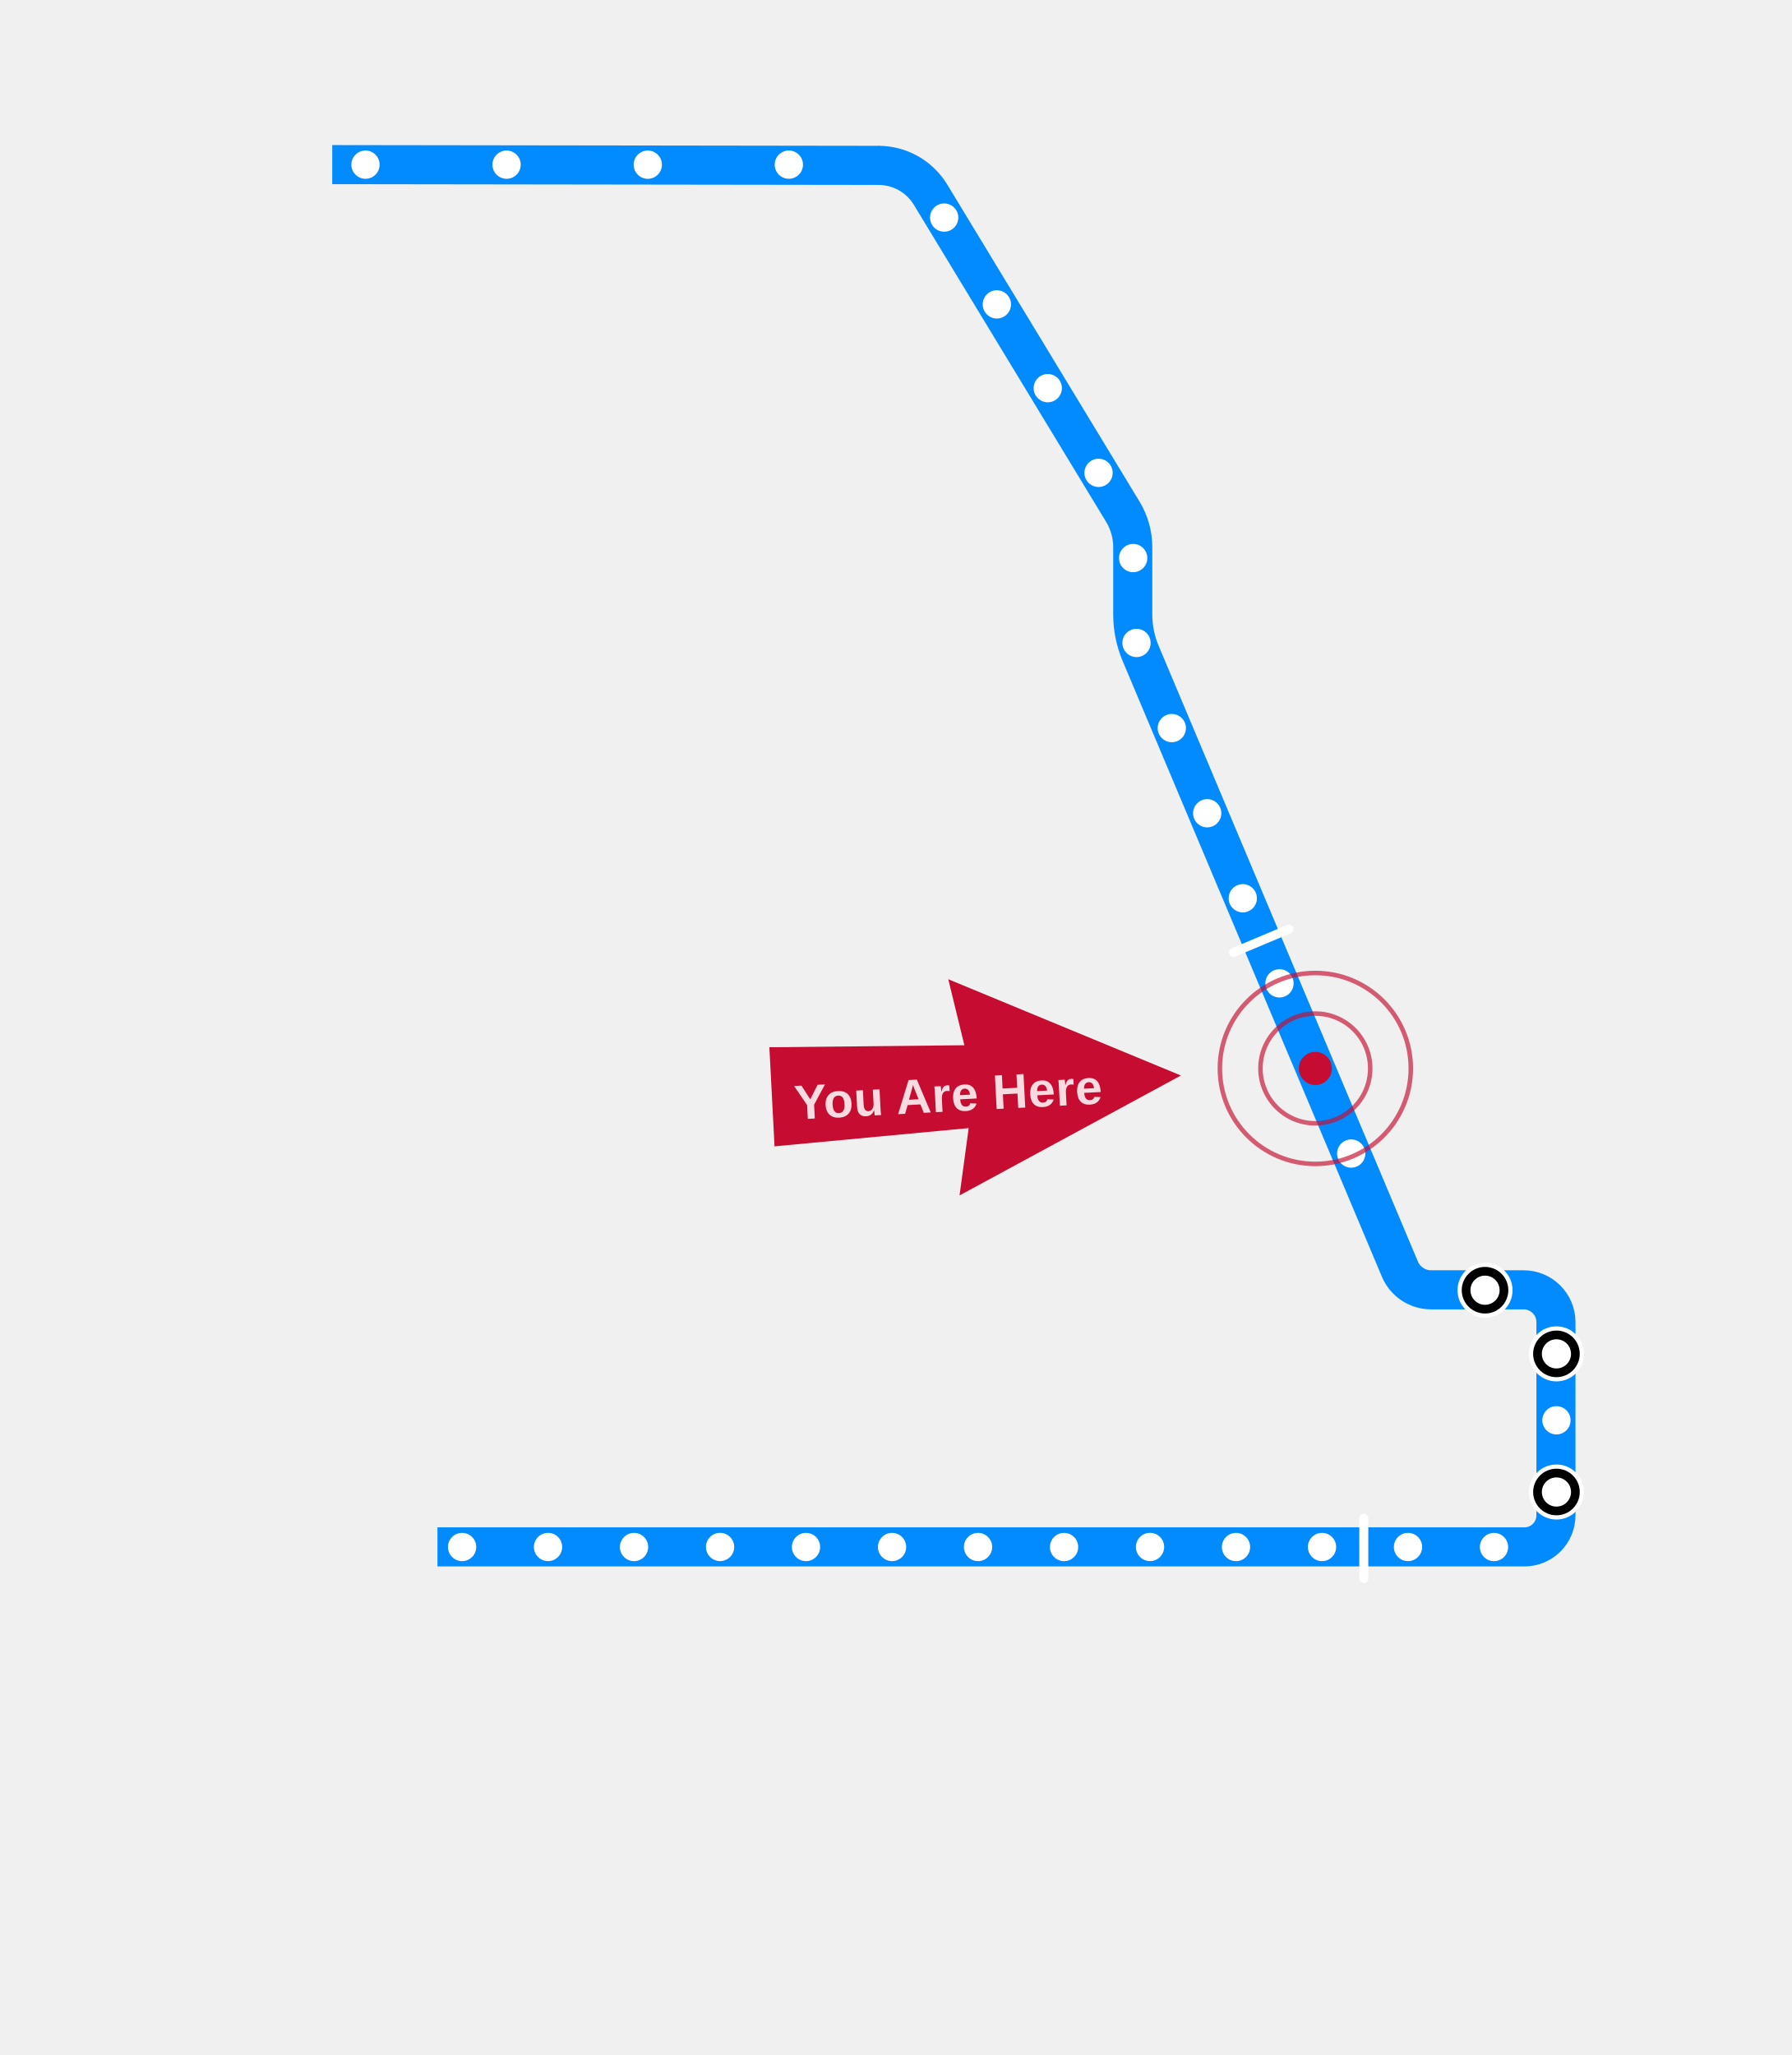
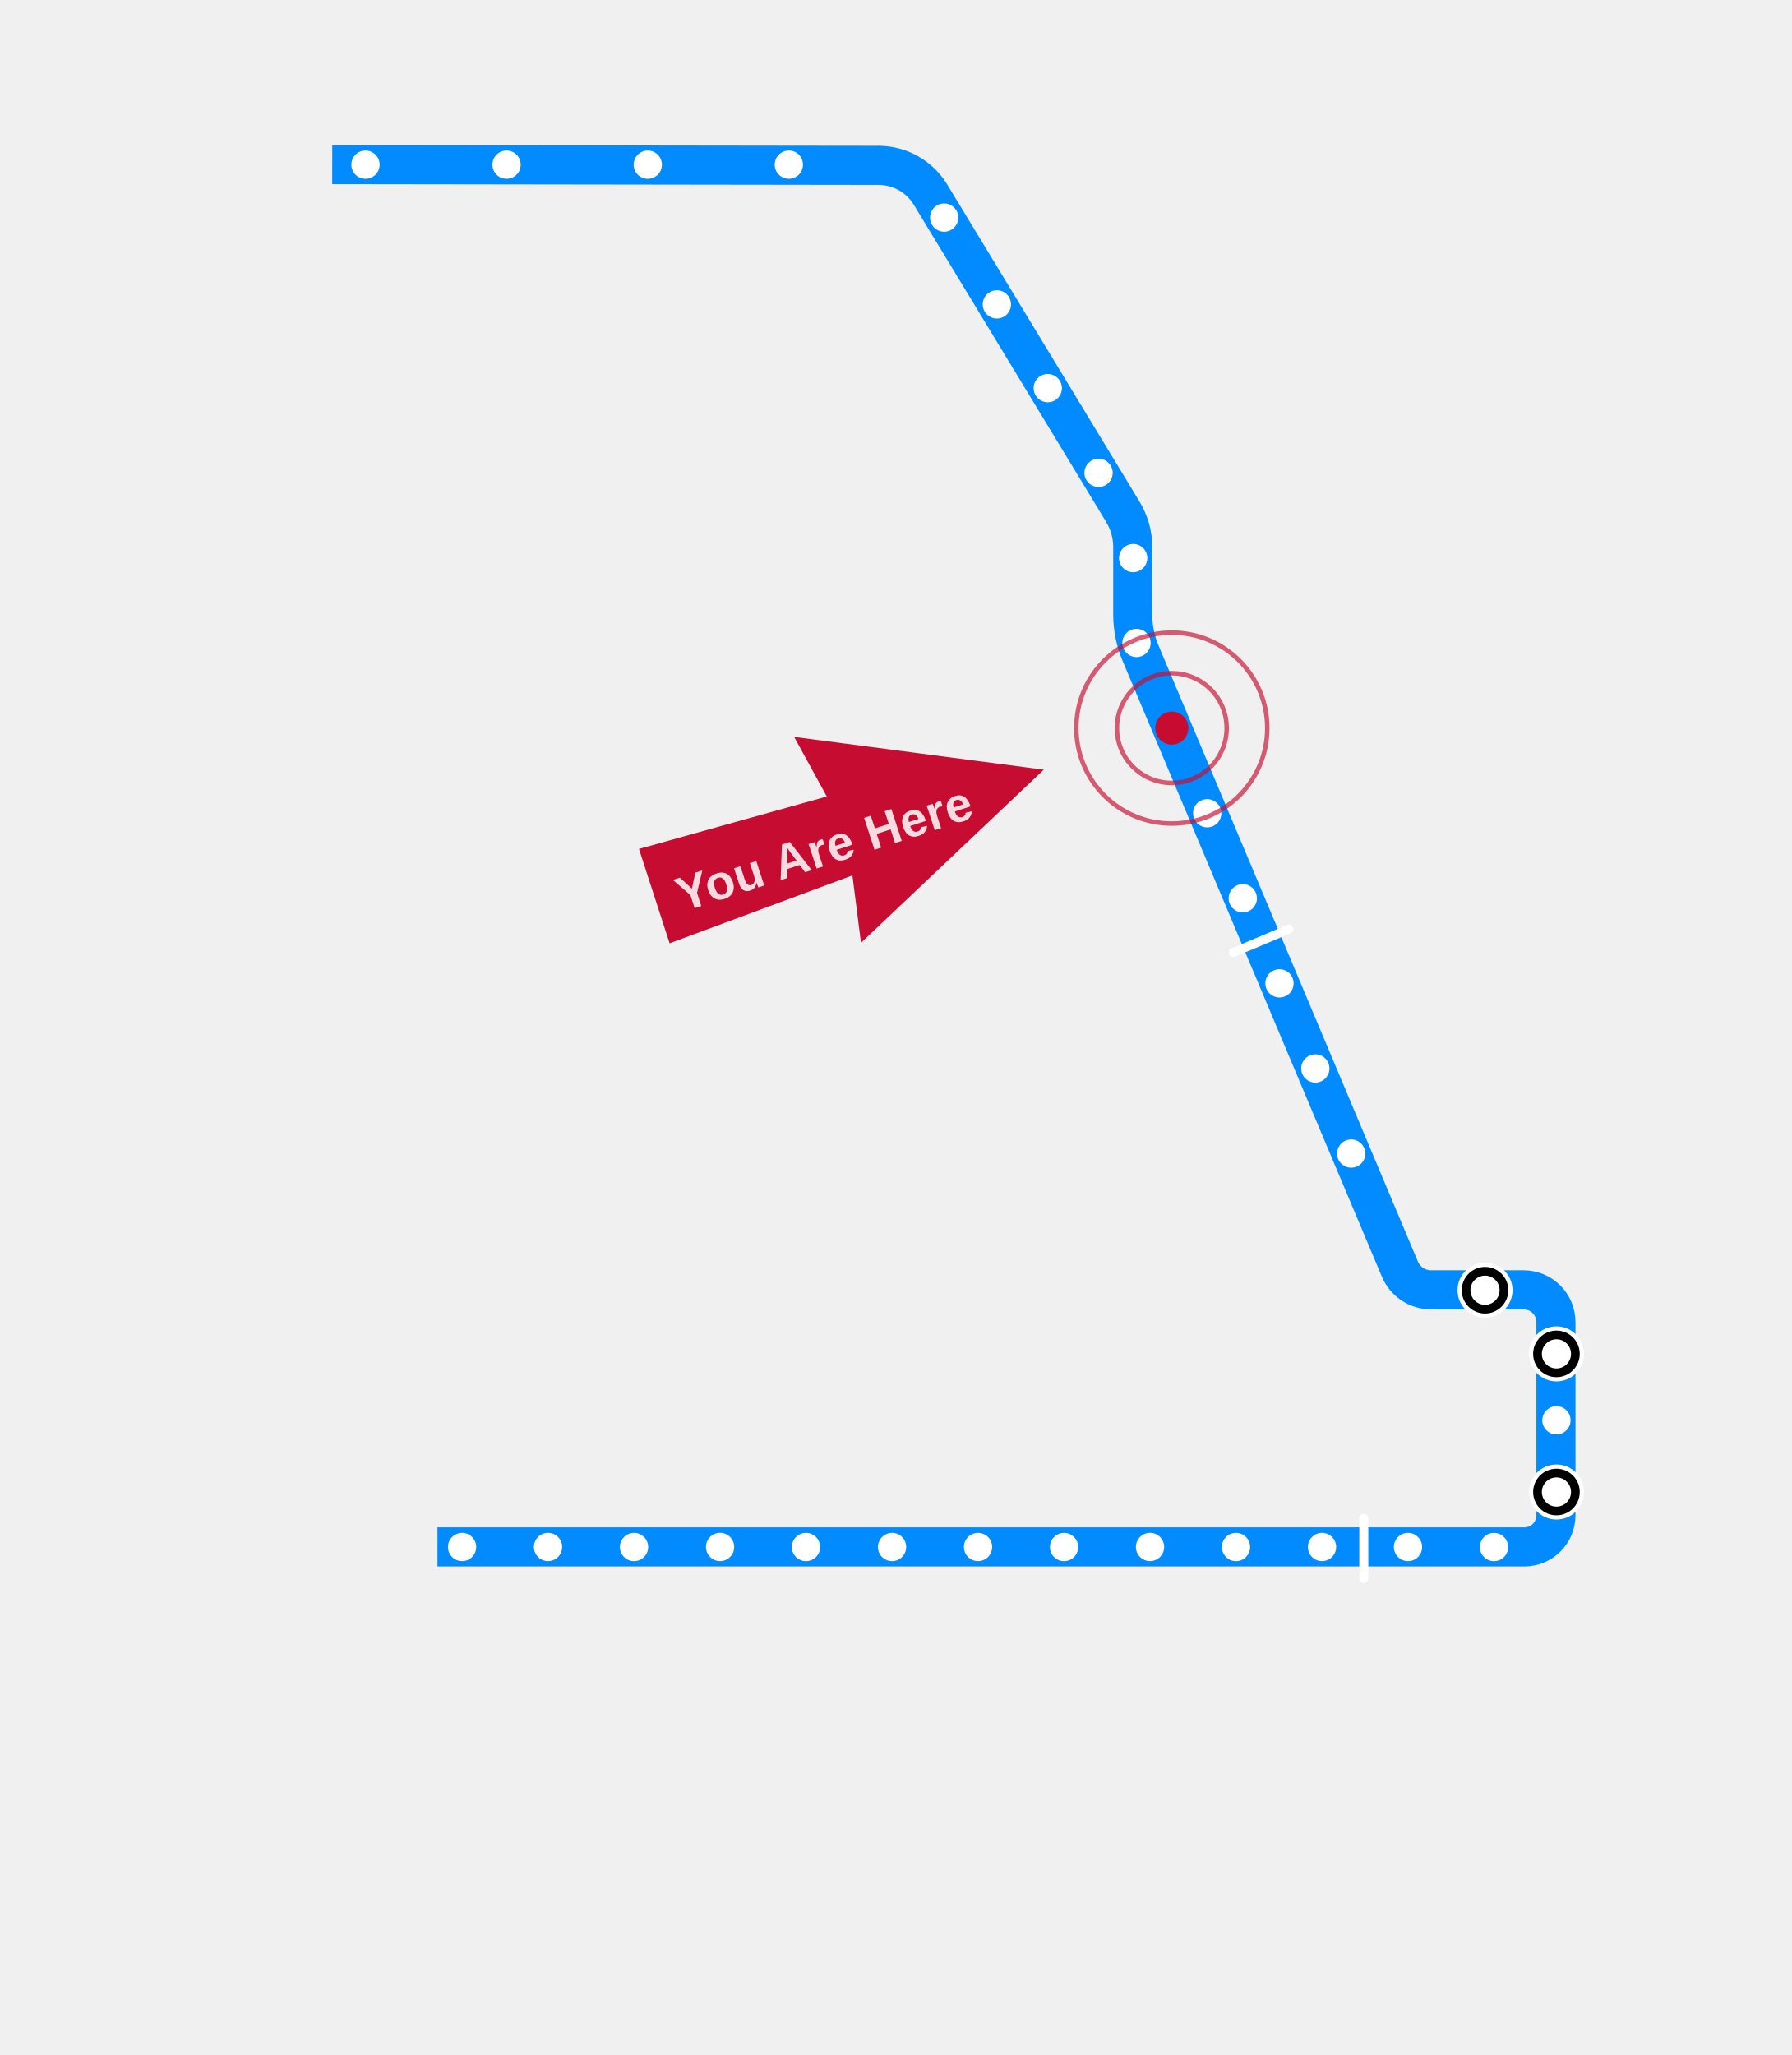
<svg xmlns="http://www.w3.org/2000/svg" width="1192" height="1367" viewBox="-185 -50 1192 1367">
  <path id="Path" fill="#000000" stroke="#018bff" stroke-width="26" d="M 36 59.5 L 400 60.002" />
  <path id="path1" fill="none" stroke="#018bff" stroke-width="26" d="M 400 60 L 399.36 60 C 413.518 60 426.649 67.394 433.99 79.5 L 561.9 290.41 C 566.217 297.525 568.5 305.688 568.5 314.01 L 568.5 358.75 C 568.499 367.615 570.27 376.39 573.71 384.56 L 746.2 794.23 C 749.713 802.575 757.886 808.001 766.94 808 L 828.5 808 C 840.374 808 850 817.626 850 829.5 L 850 958 C 850 969.598 840.598 979 829 979 L 106 979" />
  <path id="path2" fill="#ffffff" stroke="none" d="M 67.52 59.54 C 67.52 64.731 63.311 68.94 58.12 68.94 C 52.929 68.94 48.72 64.731 48.72 59.54 C 48.72 54.349 52.929 50.14 58.12 50.14 C 63.311 50.14 67.52 54.349 67.52 59.54 Z" />
  <path id="path3" fill="#ffffff" stroke="none" d="M 161.37 59.54 C 161.37 64.731 157.161 68.94 151.97 68.94 C 146.779 68.94 142.57 64.731 142.57 59.54 C 142.57 54.349 146.779 50.14 151.97 50.14 C 157.161 50.14 161.37 54.349 161.37 59.54 Z" />
  <path id="path4" fill="#ffffff" stroke="none" d="M 255.3 59.55 C 255.3 64.741 251.091 68.95 245.9 68.95 C 240.709 68.95 236.5 64.741 236.5 59.55 C 236.5 54.359 240.709 50.15 245.9 50.15 C 251.091 50.15 255.3 54.359 255.3 59.55 Z" />
  <path id="path5" fill="#ffffff" stroke="none" d="M 349.13 59.53 C 349.13 64.721 344.921 68.93 339.73 68.93 C 334.539 68.93 330.33 64.721 330.33 59.53 C 330.33 54.339 334.539 50.13 339.73 50.13 C 344.921 50.13 349.13 54.339 349.13 59.53 Z" />
  <path id="path6" fill="#ffffff" stroke="none" d="M 452.46 94.73 C 452.46 99.922 448.251 104.13 443.06 104.13 C 437.869 104.13 433.66 99.922 433.66 94.73 C 433.66 89.539 437.869 85.33 443.06 85.33 C 448.251 85.33 452.46 89.539 452.46 94.73 Z" />
  <path id="path7" fill="#ffffff" stroke="none" d="M 487.5 152.48 C 487.5 157.672 483.291 161.88 478.1 161.88 C 472.909 161.88 468.7 157.672 468.7 152.48 C 468.7 147.289 472.909 143.08 478.1 143.08 C 483.291 143.08 487.5 147.289 487.5 152.48 Z" />
  <path id="path8" fill="#ffffff" stroke="none" d="M 521.37 208.2 C 521.37 213.391 517.161 217.6 511.97 217.6 C 506.779 217.6 502.57 213.391 502.57 208.2 C 502.57 203.009 506.779 198.8 511.97 198.8 C 517.161 198.8 521.37 203.009 521.37 208.2 Z" />
  <path id="path9" fill="#ffffff" stroke="none" d="M 555.15 264.55 C 555.15 269.741 550.941 273.95 545.75 273.95 C 540.559 273.95 536.35 269.741 536.35 264.55 C 536.35 259.359 540.559 255.15 545.75 255.15 C 550.941 255.15 555.15 259.359 555.15 264.55 Z" />
  <path id="path10" fill="#ffffff" stroke="none" d="M 578.17 321.23 C 578.17 326.422 573.961 330.63 568.77 330.63 C 563.579 330.63 559.37 326.422 559.37 321.23 C 559.37 316.039 563.579 311.83 568.77 311.83 C 573.961 311.83 578.17 316.039 578.17 321.23 Z" />
  <path id="path11" fill="#ffffff" stroke="none" d="M 580.39 377.7 C 580.39 382.891 576.181 387.1 570.99 387.1 C 565.799 387.1 561.59 382.891 561.59 377.7 C 561.59 372.509 565.799 368.3 570.99 368.3 C 576.181 368.3 580.39 372.509 580.39 377.7 Z" />
  <path id="path12" fill="#ffffff" stroke="none" d="M 603.88 434.33 C 603.88 439.521 599.671 443.73 594.48 443.73 C 589.289 443.73 585.08 439.521 585.08 434.33 C 585.08 429.139 589.289 424.93 594.48 424.93 C 599.671 424.93 603.88 429.139 603.88 434.33 Z" />
  <path id="path13" fill="#ffffff" stroke="none" d="M 627.42 490.98 C 627.42 496.172 623.211 500.38 618.02 500.38 C 612.829 500.38 608.62 496.172 608.62 490.98 C 608.62 485.789 612.829 481.58 618.02 481.58 C 623.211 481.58 627.42 485.789 627.42 490.98 Z" />
  <path id="path14" fill="#ffffff" stroke="none" d="M 651.09 547.54 C 651.09 552.732 646.881 556.94 641.69 556.94 C 636.499 556.94 632.29 552.732 632.29 547.54 C 632.29 542.349 636.499 538.14 641.69 538.14 C 646.881 538.14 651.09 542.349 651.09 547.54 Z" />
  <path id="path15" fill="#ffffff" stroke="none" d="M 675.5 604.13 C 675.5 609.321 671.292 613.53 666.1 613.53 C 660.909 613.53 656.7 609.321 656.7 604.13 C 656.7 598.939 660.909 594.73 666.1 594.73 C 671.292 594.73 675.5 598.939 675.5 604.13 Z" />
  <path id="path16" fill="#ffffff" stroke="none" d="M 699.35 660.74 C 699.35 665.931 695.141 670.14 689.95 670.14 C 684.759 670.14 680.55 665.931 680.55 660.74 C 680.55 655.549 684.759 651.34 689.95 651.34 C 695.141 651.34 699.35 655.549 699.35 660.74 Z" />
  <path id="path17" fill="#ffffff" stroke="none" d="M 723.21 717.35 C 723.21 722.542 719.001 726.75 713.81 726.75 C 708.619 726.75 704.41 722.542 704.41 717.35 C 704.41 712.159 708.619 707.95 713.81 707.95 C 719.001 707.95 723.21 712.159 723.21 717.35 Z" />
  <path id="path18" fill="#ffffff" stroke="none" d="M 859.73 894.79 C 859.73 899.982 855.521 904.19 850.33 904.19 C 845.139 904.19 840.93 899.982 840.93 894.79 C 840.93 889.599 845.139 885.39 850.33 885.39 C 855.521 885.39 859.73 889.599 859.73 894.79 Z" />
  <path id="path19" fill="#ffffff" stroke="none" d="M 131.78 979.07 C 131.78 984.261 127.571 988.47 122.38 988.47 C 117.189 988.47 112.98 984.261 112.98 979.07 C 112.98 973.879 117.189 969.67 122.38 969.67 C 127.571 969.67 131.78 973.879 131.78 979.07 Z" />
  <path id="path20" fill="#ffffff" stroke="none" d="M 188.95 979.06 C 188.95 984.251 184.741 988.46 179.55 988.46 C 174.359 988.46 170.15 984.251 170.15 979.06 C 170.15 973.869 174.359 969.66 179.55 969.66 C 184.741 969.66 188.95 973.869 188.95 979.06 Z" />
  <path id="path21" fill="#ffffff" stroke="none" d="M 246.16 979.08 C 246.16 984.271 241.951 988.48 236.76 988.48 C 231.569 988.48 227.36 984.271 227.36 979.08 C 227.36 973.889 231.569 969.68 236.76 969.68 C 241.951 969.68 246.16 973.889 246.16 979.08 Z" />
  <path id="path22" fill="#ffffff" stroke="none" d="M 303.39 979.05 C 303.39 984.241 299.181 988.45 293.99 988.45 C 288.799 988.45 284.59 984.241 284.59 979.05 C 284.59 973.859 288.799 969.65 293.99 969.65 C 299.181 969.65 303.39 973.859 303.39 979.05 Z" />
  <path id="path23" fill="#ffffff" stroke="none" d="M 360.55 979.08 C 360.55 984.271 356.341 988.48 351.15 988.48 C 345.959 988.48 341.75 984.271 341.75 979.08 C 341.75 973.889 345.959 969.68 351.15 969.68 C 356.341 969.68 360.55 973.889 360.55 979.08 Z" />
  <path id="path24" fill="#ffffff" stroke="none" d="M 417.79 979.07 C 417.79 984.261 413.581 988.47 408.39 988.47 C 403.199 988.47 398.99 984.261 398.99 979.07 C 398.99 973.879 403.199 969.67 408.39 969.67 C 413.581 969.67 417.79 973.879 417.79 979.07 Z" />
  <path id="path25" fill="#ffffff" stroke="none" d="M 474.99 979.07 C 474.99 984.261 470.781 988.47 465.59 988.47 C 460.399 988.47 456.19 984.261 456.19 979.07 C 456.19 973.879 460.399 969.67 465.59 969.67 C 470.781 969.67 474.99 973.879 474.99 979.07 Z" />
  <path id="path26" fill="#ffffff" stroke="none" d="M 532.2 979.09 C 532.2 984.281 527.991 988.49 522.8 988.49 C 517.609 988.49 513.4 984.281 513.4 979.09 C 513.4 973.898 517.609 969.69 522.8 969.69 C 527.991 969.69 532.2 973.898 532.2 979.09 Z" />
  <path id="path27" fill="#ffffff" stroke="none" d="M 589.39 979.05 C 589.39 984.241 585.181 988.45 579.99 988.45 C 574.799 988.45 570.59 984.241 570.59 979.05 C 570.59 973.859 574.799 969.65 579.99 969.65 C 585.181 969.65 589.39 973.859 589.39 979.05 Z" />
  <path id="path28" fill="#ffffff" stroke="none" d="M 646.58 979.08 C 646.58 984.271 642.371 988.48 637.18 988.48 C 631.989 988.48 627.78 984.271 627.78 979.08 C 627.78 973.889 631.989 969.68 637.18 969.68 C 642.371 969.68 646.58 973.889 646.58 979.08 Z" />
  <path id="path29" fill="#ffffff" stroke="none" d="M 703.8 979.07 C 703.8 984.261 699.591 988.47 694.4 988.47 C 689.208 988.47 685 984.261 685 979.07 C 685 973.879 689.208 969.67 694.4 969.67 C 699.591 969.67 703.8 973.879 703.8 979.07 Z" />
  <path id="path30" fill="#ffffff" stroke="none" d="M 760.99 979.07 C 760.99 984.261 756.781 988.47 751.59 988.47 C 746.398 988.47 742.19 984.261 742.19 979.07 C 742.19 973.879 746.398 969.67 751.59 969.67 C 756.781 969.67 760.99 973.879 760.99 979.07 Z" />
  <path id="path31" fill="#ffffff" stroke="none" d="M 818.2 979.09 C 818.2 984.281 813.991 988.49 808.8 988.49 C 803.609 988.49 799.4 984.281 799.4 979.09 C 799.4 973.898 803.609 969.69 808.8 969.69 C 813.991 969.69 818.2 973.898 818.2 979.09 Z" />
  <clipPath id="clipPath1">
    <path d="M 780 786 L 826 786 L 826 832 L 780 832 Z" />
  </clipPath>
  <path id="path32" fill="#ffffff" stroke="none" clip-path="url(#clipPath1)" d="M 821.13 808.26 C 821.13 818.367 812.937 826.56 802.83 826.56 C 792.723 826.56 784.53 818.367 784.53 808.26 C 784.53 798.153 792.723 789.96 802.83 789.96 C 812.937 789.96 821.13 798.153 821.13 808.26 Z" />
  <path id="path33" fill="#ffffff" stroke="none" d="M 868.63 850.6 C 868.63 860.707 860.437 868.9 850.33 868.9 C 840.223 868.9 832.03 860.707 832.03 850.6 C 832.03 840.493 840.223 832.3 850.33 832.3 C 860.437 832.3 868.63 840.493 868.63 850.6 Z" />
  <path id="path34" fill="#ffffff" stroke="none" d="M 868.64 942.49 C 868.64 952.597 860.447 960.79 850.34 960.79 C 840.233 960.79 832.04 952.597 832.04 942.49 C 832.04 932.383 840.233 924.19 850.34 924.19 C 860.447 924.19 868.64 932.383 868.64 942.49 Z" />
  <path id="path35" fill="#000000" stroke="none" d="M 818.33 808.26 C 818.33 816.82 811.39 823.76 802.83 823.76 C 794.27 823.76 787.33 816.82 787.33 808.26 C 787.33 799.7 794.27 792.76 802.83 792.76 C 811.39 792.76 818.33 799.7 818.33 808.26 Z" />
  <path id="path36" fill="#000000" stroke="none" d="M 865.83 850.6 C 865.83 859.16 858.89 866.1 850.33 866.1 C 841.77 866.1 834.83 859.16 834.83 850.6 C 834.83 842.04 841.77 835.1 850.33 835.1 C 858.89 835.1 865.83 842.04 865.83 850.6 Z" />
  <path id="path37" fill="#000000" stroke="none" d="M 865.84 942.49 C 865.84 951.05 858.9 957.99 850.34 957.99 C 841.78 957.99 834.84 951.05 834.84 942.49 C 834.84 933.93 841.78 926.99 850.34 926.99 C 858.9 926.99 865.84 933.93 865.84 942.49 Z" />
  <path id="path38" fill="#ffffff" stroke="none" d="M 812.53 808.26 C 812.53 813.617 808.187 817.96 802.83 817.96 C 797.473 817.96 793.13 813.617 793.13 808.26 C 793.13 802.903 797.473 798.56 802.83 798.56 C 808.187 798.56 812.53 802.903 812.53 808.26 Z" />
  <path id="path39" fill="#ffffff" stroke="none" d="M 860.03 850.6 C 860.03 855.957 855.687 860.3 850.33 860.3 C 844.973 860.3 840.63 855.957 840.63 850.6 C 840.63 845.243 844.973 840.9 850.33 840.9 C 855.687 840.9 860.03 845.243 860.03 850.6 Z" />
  <path id="path40" fill="#ffffff" stroke="none" d="M 860.04 942.49 C 860.04 947.847 855.697 952.19 850.34 952.19 C 844.983 952.19 840.64 947.847 840.64 942.49 C 840.64 937.133 844.983 932.79 850.34 932.79 C 855.697 932.79 860.04 937.133 860.04 942.49 Z" />
  <path id="divider-damen-division" fill="#000000" stroke="#ffffff" stroke-width="6" stroke-linecap="round" d="M 635.46 583.6 L 672.33 568.07" />
  <path id="divider-uic-clinton" fill="#000000" stroke="#ffffff" stroke-width="6" stroke-linecap="round" d="M 722.19 960 L 722.19 1000" />
-   <circle cx="689.95" cy="660.74" r="36.5" fill="none" stroke="#c60c30" stroke-width="3" opacity="0.66" />
-   <circle cx="689.95" cy="660.74" r="63.5" fill="none" stroke="#c60c30" stroke-width="3" opacity="0.66" />
-   <circle id="coverage-dot" cx="689.95" cy="660.74" r="11" fill="#c60c30" stroke="none" />
-   <g id="you-are-here" transform="translate(-115.24,-165.28) rotate(12.00,715.77,830.71)">
+   <circle cx="594.48" cy="434.33" r="36.5" fill="none" stroke="#c60c30" stroke-width="3" opacity="0.66" />
+   <circle cx="594.48" cy="434.33" r="63.5" fill="none" stroke="#c60c30" stroke-width="3" opacity="0.66" />
+   <circle id="coverage-dot" cx="594.48" cy="434.33" r="11" fill="#c60c30" stroke="none" />
+   <g id="you-are-here" transform="translate(-206.45,-368.71) rotate(-3.00,715.77,830.71)">
    <g id="Group">
      <path id="path44" fill="#c60c30" stroke="none" d="M 461.16 933.009 L 584.958 894.288 L 588.322 939.351 L 715.769 830.71 L 551.095 800.246 L 570.688 840.965 L 444.097 869.253 Z" />
      <g id="g1">
        <text id="You-Are-Here" opacity="0.85" transform="matrix(0.966006 -0.258521 0.258521 0.966006 -206.4752 176.7925)" xml:space="preserve" x="464" y="886" font-family="Arial" font-size="32.4" font-weight="700" fill="#ffffff" letter-spacing="0.312">You Are Here</text>
      </g>
    </g>
  </g>
</svg>
